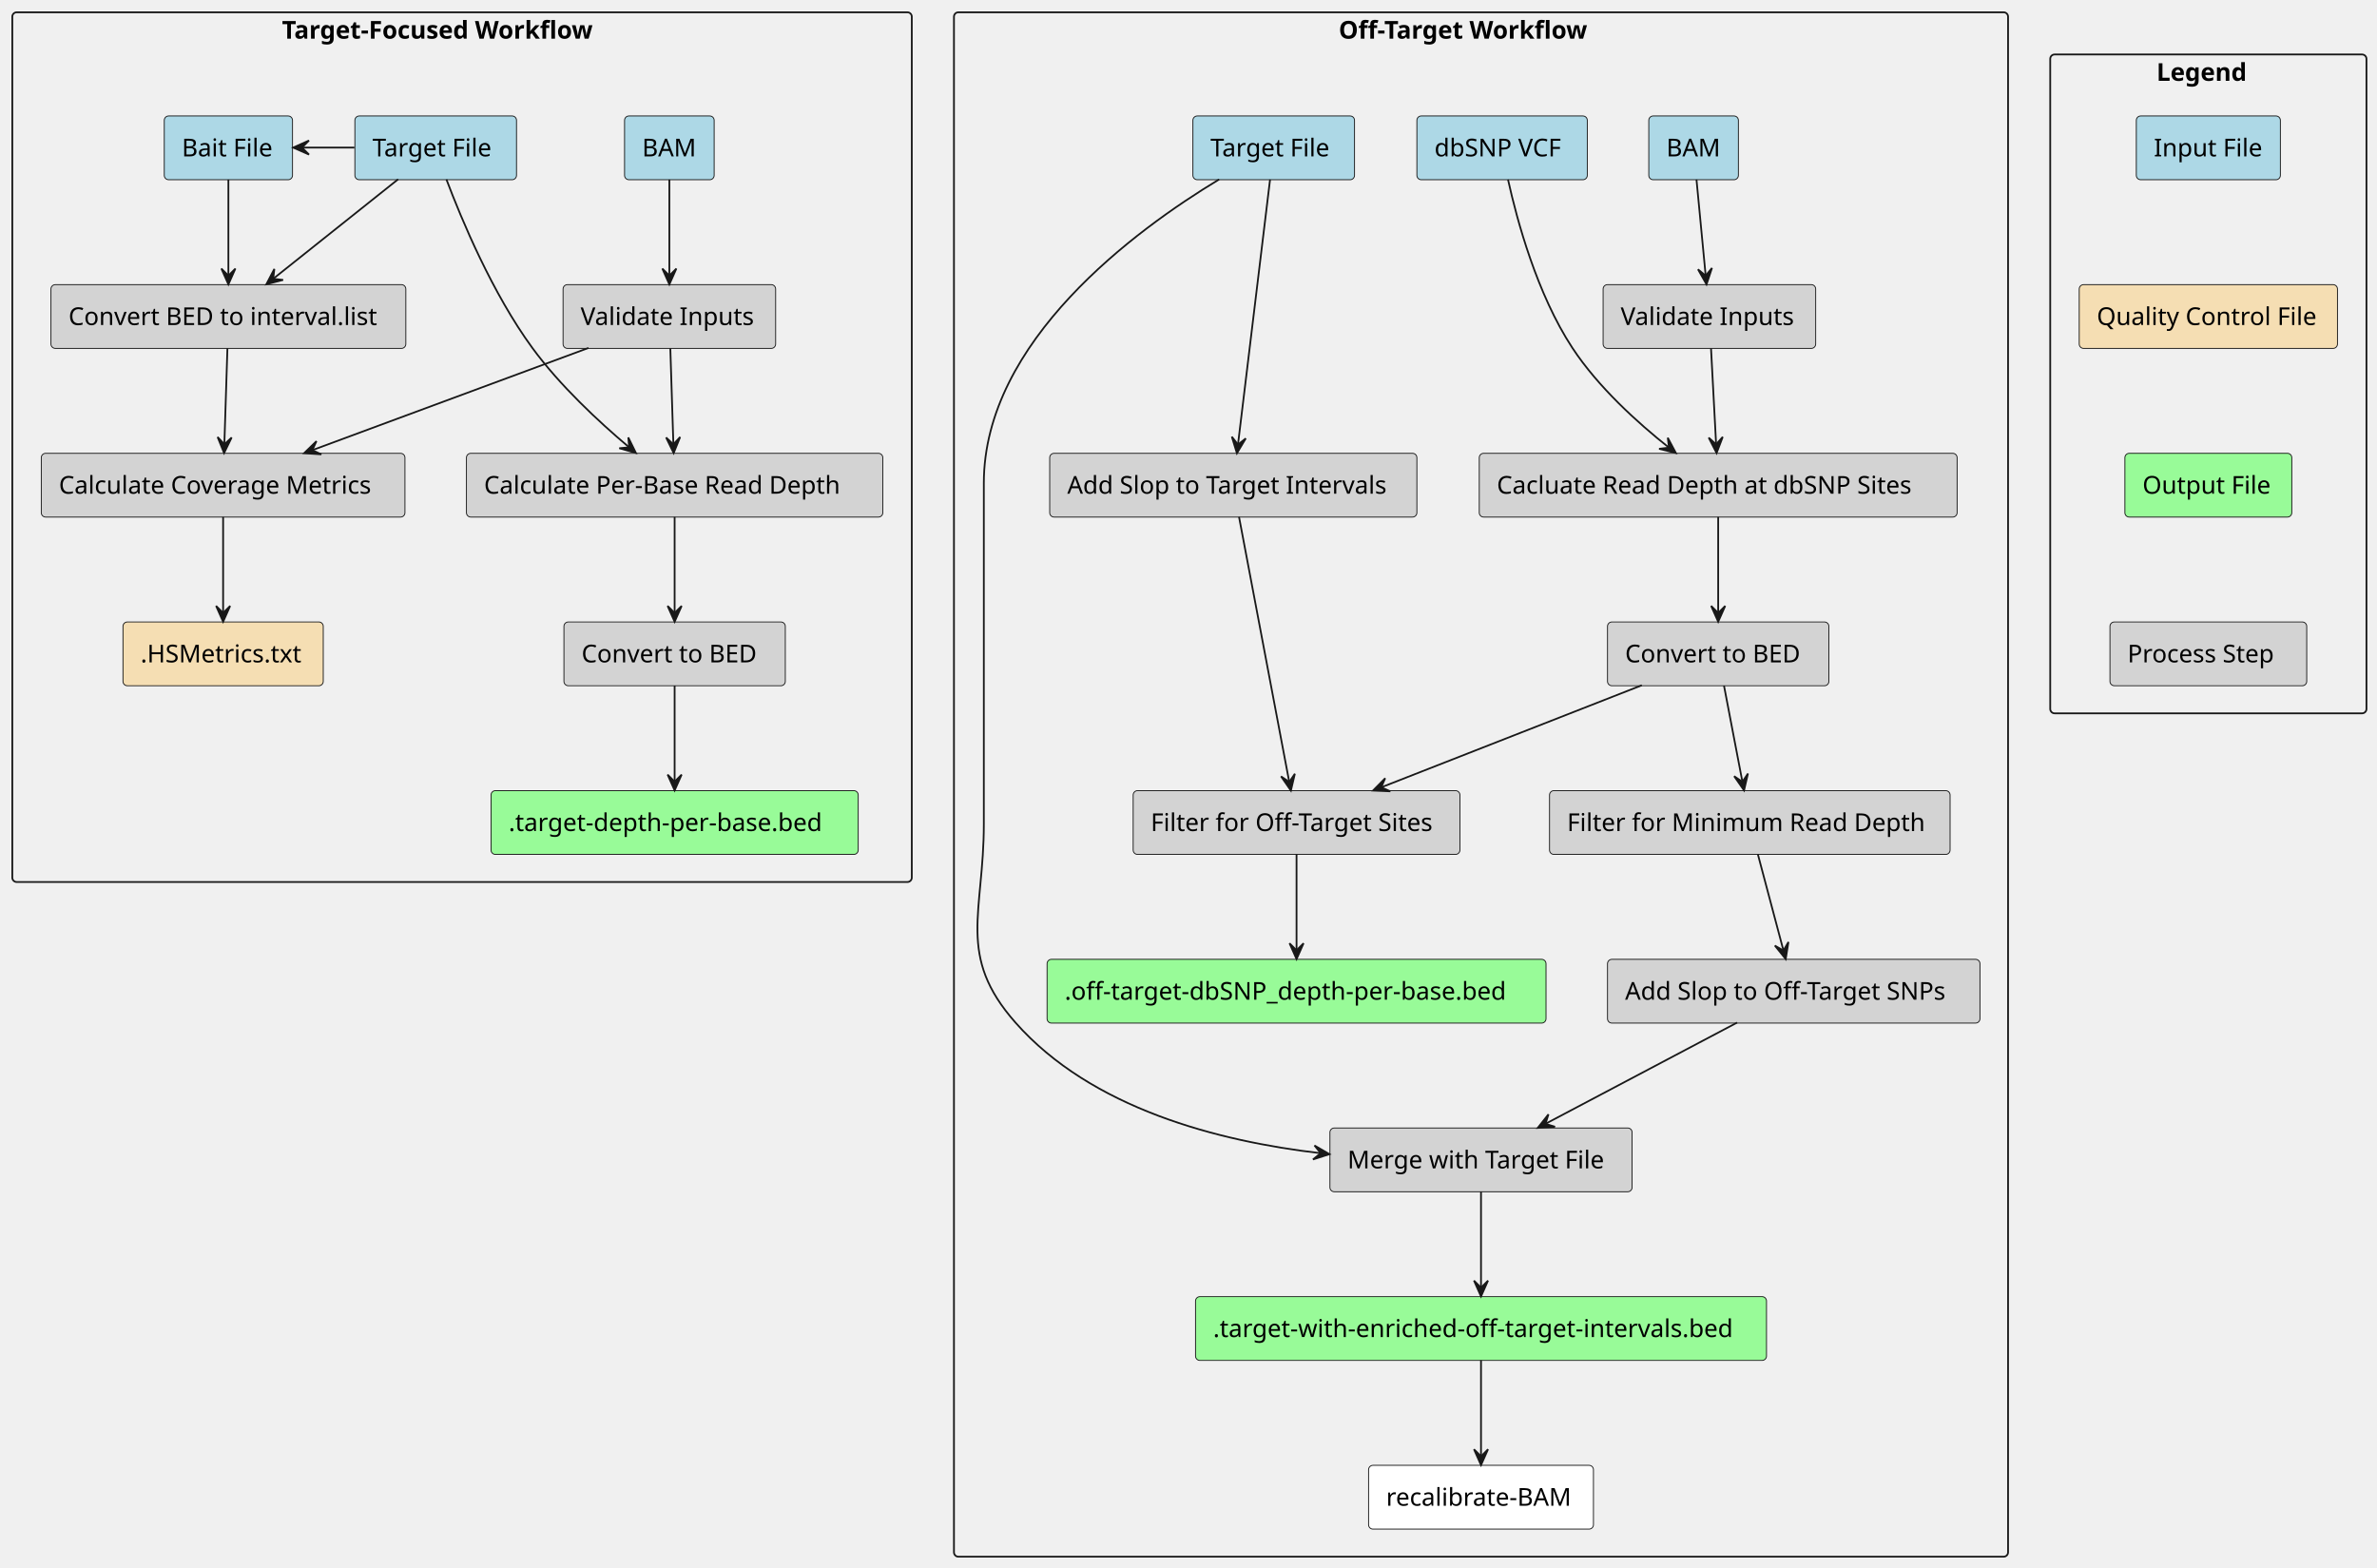
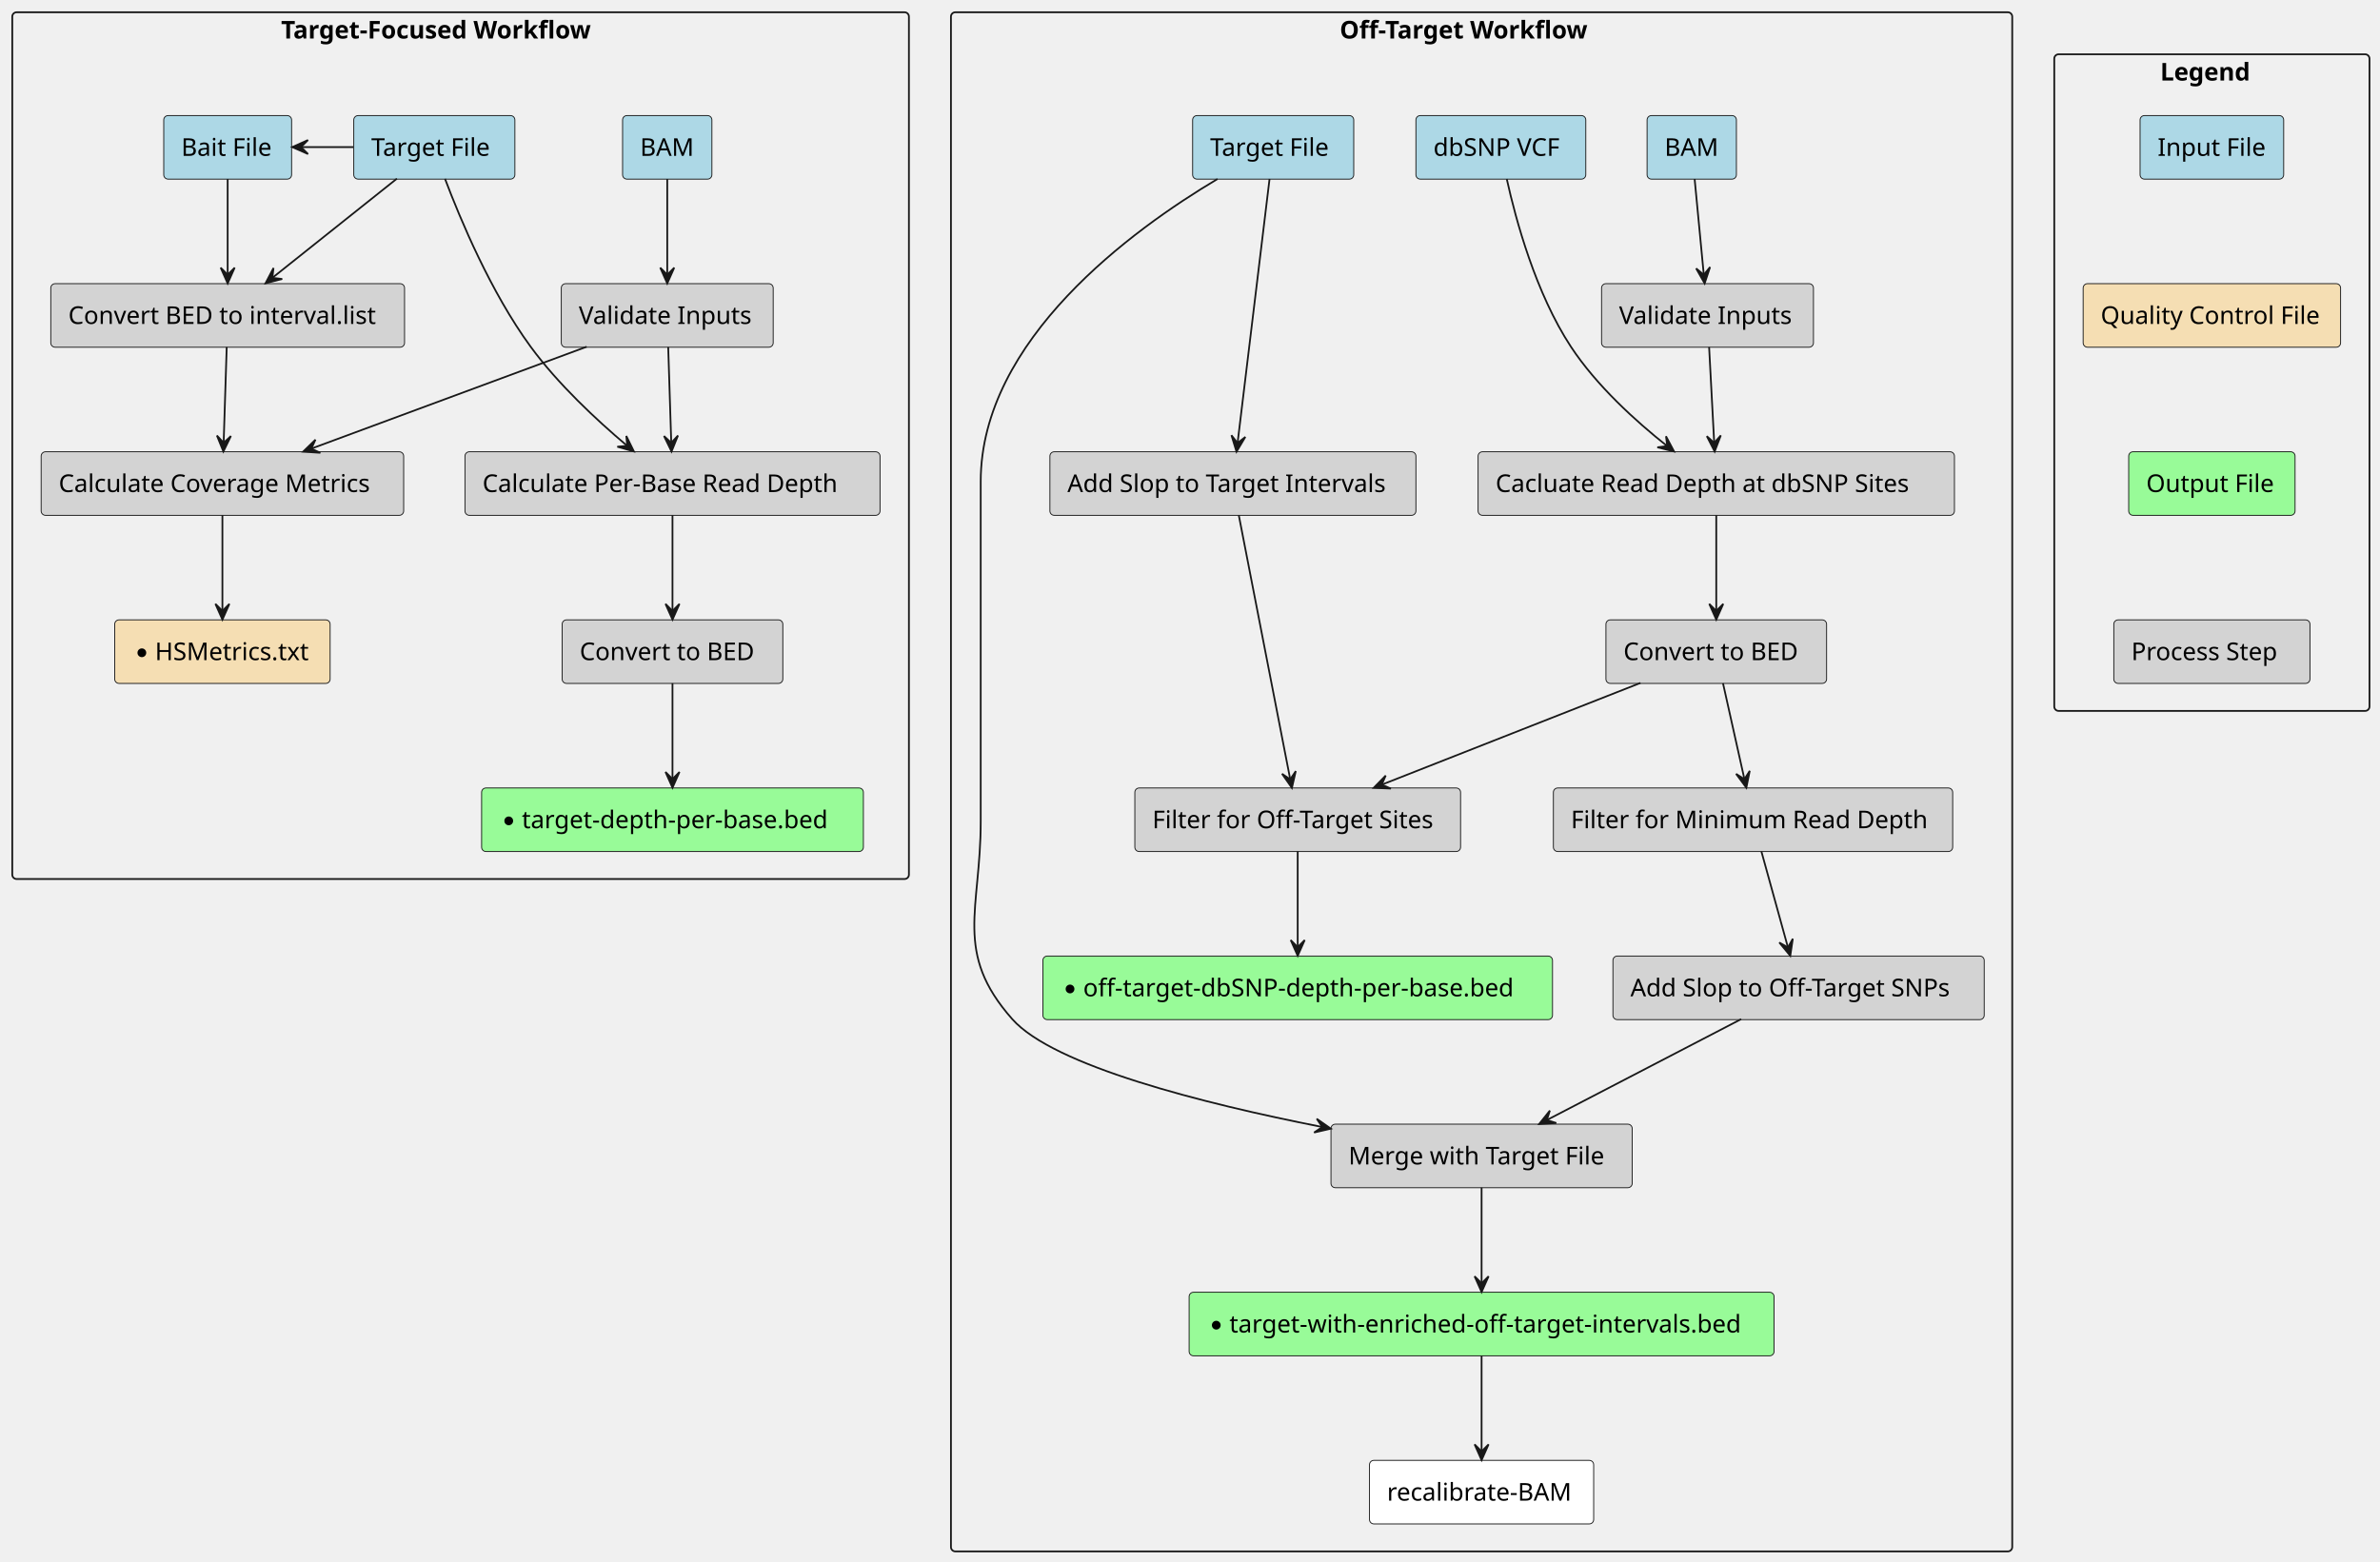
- <svg xmlns="http://www.w3.org/2000/svg" contentStyleType="text/css" height="892px" preserveAspectRatio="none" style="width:1353px;height:892px;background:#FFFFFF;" version="1.1" viewBox="0 0 1353 892" width="1353px" zoomAndPan="magnify">
+ <svg xmlns="http://www.w3.org/2000/svg" contentStyleType="text/css" height="892px" preserveAspectRatio="none" style="width:1359px;height:892px;background:#FFFFFF;" version="1.1" viewBox="0 0 1359 892" width="1359px" zoomAndPan="magnify">
  <defs />
  <g>
    <g id="cluster_Target-Focused Workflow">
      <rect height="495" rx="2.5" ry="2.5" style="stroke:#181818;stroke-width:1.0;fill:none;" width="512" x="7" y="7" />
      <text fill="#000000" font-family="sans-serif" font-size="14" font-weight="bold" lengthAdjust="spacing" textLength="205" x="160.5" y="21.995">Target-Focused Workflow</text>
    </g>
    <g id="cluster_Input1">
      <rect height="68" rx="2.5" ry="2.5" style="stroke:#00000000;stroke-width:1.0;fill:none;" width="233" x="77" y="50" />
      <text fill="#000000" font-family="sans-serif" font-size="0" font-weight="bold" lengthAdjust="spacing" textLength="0" x="193.5" y="52">Input</text>
    </g>
    <g id="cluster_Off-Target Workflow">
-       <rect height="879" rx="2.5" ry="2.5" style="stroke:#181818;stroke-width:1.0;fill:none;" width="600" x="543" y="7" />
-       <text fill="#000000" font-family="sans-serif" font-size="14" font-weight="bold" lengthAdjust="spacing" textLength="162" x="762" y="21.995">Off-Target Workflow</text>
+       <rect height="879" rx="2.5" ry="2.5" style="stroke:#181818;stroke-width:1.0;fill:none;" width="606" x="543" y="7" />
+       <text fill="#000000" font-family="sans-serif" font-size="14" font-weight="bold" lengthAdjust="spacing" textLength="162" x="765" y="21.995">Off-Target Workflow</text>
    </g>
    <g id="cluster_Input2">
-       <rect height="68" rx="2.5" ry="2.5" style="stroke:#00000000;stroke-width:1.0;fill:none;" width="343" x="663" y="50" />
-       <text fill="#000000" font-family="sans-serif" font-size="0" font-weight="bold" lengthAdjust="spacing" textLength="0" x="834.5" y="52">Input</text>
+       <rect height="68" rx="2.5" ry="2.5" style="stroke:#00000000;stroke-width:1.0;fill:none;" width="343" x="665" y="50" />
+       <text fill="#000000" font-family="sans-serif" font-size="0" font-weight="bold" lengthAdjust="spacing" textLength="0" x="836.5" y="52">Input</text>
    </g>
    <g id="cluster_Legend">
-       <rect height="375" rx="2.5" ry="2.5" style="stroke:#181818;stroke-width:1.0;fill:none;" width="180" x="1167" y="31" />
-       <text fill="#000000" font-family="sans-serif" font-size="14" font-weight="bold" lengthAdjust="spacing" textLength="59" x="1227.5" y="45.995">Legend</text>
+       <rect height="375" rx="2.5" ry="2.5" style="stroke:#181818;stroke-width:1.0;fill:none;" width="180" x="1173" y="31" />
+       <text fill="#000000" font-family="sans-serif" font-size="14" font-weight="bold" lengthAdjust="spacing" textLength="59" x="1233.5" y="45.995">Legend</text>
    </g>
    <g id="elem_BAM1">
      <rect fill="#ADD8E6" height="36.297" rx="2.5" ry="2.5" style="stroke:#181818;stroke-width:0.5;" width="51" x="355.5" y="66" />
      <text fill="#000000" font-family="sans-serif" font-size="14" lengthAdjust="spacing" textLength="31" x="365.5" y="88.995">BAM</text>
    </g>
    <g id="elem_ValInputs1">
      <rect fill="#D3D3D3" height="36.297" rx="2.5" ry="2.5" style="stroke:#181818;stroke-width:0.5;" width="121" x="320.5" y="162" />
      <text fill="#000000" font-family="sans-serif" font-size="14" lengthAdjust="spacing" textLength="101" x="330.5" y="184.995">Validate Inputs</text>
    </g>
    <g id="elem_CalcReadDepth">
      <rect fill="#D3D3D3" height="36.297" rx="2.5" ry="2.5" style="stroke:#181818;stroke-width:0.5;" width="237" x="265.5" y="258" />
      <text fill="#000000" font-family="sans-serif" font-size="14" lengthAdjust="spacing" textLength="217" x="275.5" y="280.995">Calculate Per-Base Read Depth</text>
    </g>
    <g id="elem_ConvBEDtoIntervalList">
      <rect fill="#D3D3D3" height="36.297" rx="2.5" ry="2.5" style="stroke:#181818;stroke-width:0.5;" width="202" x="29" y="162" />
      <text fill="#000000" font-family="sans-serif" font-size="14" lengthAdjust="spacing" textLength="182" x="39" y="184.995">Convert BED to interval.list</text>
    </g>
    <g id="elem_ConvtoBED1">
      <rect fill="#D3D3D3" height="36.297" rx="2.5" ry="2.5" style="stroke:#181818;stroke-width:0.5;" width="126" x="321" y="354" />
      <text fill="#000000" font-family="sans-serif" font-size="14" lengthAdjust="spacing" textLength="106" x="331" y="376.995">Convert to BED</text>
    </g>
    <g id="elem_CalcCovMetrics">
      <rect fill="#D3D3D3" height="36.297" rx="2.5" ry="2.5" style="stroke:#181818;stroke-width:0.5;" width="207" x="23.5" y="258" />
      <text fill="#000000" font-family="sans-serif" font-size="14" lengthAdjust="spacing" textLength="187" x="33.5" y="280.995">Calculate Coverage Metrics</text>
    </g>
    <g id="elem_TargetReadDepthBED">
-       <rect fill="#98FB98" height="36.297" rx="2.5" ry="2.5" style="stroke:#181818;stroke-width:0.5;" width="209" x="279.5" y="450" />
-       <text fill="#000000" font-family="sans-serif" font-size="14" lengthAdjust="spacing" textLength="189" x="289.5" y="472.995">.target-depth-per-base.bed</text>
+       <rect fill="#98FB98" height="36.297" rx="2.5" ry="2.5" style="stroke:#181818;stroke-width:0.5;" width="218" x="275" y="450" />
+       <ellipse cx="290.5" cy="468.797" fill="#000000" rx="2.5" ry="2.5" style="stroke:#000000;stroke-width:0.0;" />
+       <text fill="#000000" font-family="sans-serif" font-size="14" lengthAdjust="spacing" textLength="185" x="298" y="472.995">target-depth-per-base.bed</text>
    </g>
    <g id="elem_HSMetrics">
-       <rect fill="#F5DEB3" height="36.297" rx="2.5" ry="2.5" style="stroke:#181818;stroke-width:0.5;" width="114" x="70" y="354" />
-       <text fill="#000000" font-family="sans-serif" font-size="14" lengthAdjust="spacing" textLength="94" x="80" y="376.995">.HSMetrics.txt</text>
+       <rect fill="#F5DEB3" height="36.297" rx="2.5" ry="2.5" style="stroke:#181818;stroke-width:0.5;" width="123" x="65.5" y="354" />
+       <ellipse cx="81" cy="372.797" fill="#000000" rx="2.5" ry="2.5" style="stroke:#000000;stroke-width:0.0;" />
+       <text fill="#000000" font-family="sans-serif" font-size="14" lengthAdjust="spacing" textLength="90" x="88.5" y="376.995">HSMetrics.txt</text>
    </g>
    <g id="elem_TargetFile1">
      <rect fill="#ADD8E6" height="36.297" rx="2.5" ry="2.5" style="stroke:#181818;stroke-width:0.5;" width="92" x="202" y="66" />
      <text fill="#000000" font-family="sans-serif" font-size="14" lengthAdjust="spacing" textLength="72" x="212" y="88.995">Target File</text>
    </g>
    <g id="elem_BaitFile">
      <rect fill="#ADD8E6" height="36.297" rx="2.5" ry="2.5" style="stroke:#181818;stroke-width:0.5;" width="73" x="93.5" y="66" />
      <text fill="#000000" font-family="sans-serif" font-size="14" lengthAdjust="spacing" textLength="53" x="103.5" y="88.995">Bait File</text>
    </g>
    <g id="elem_ValInputs2">
-       <rect fill="#D3D3D3" height="36.297" rx="2.5" ry="2.5" style="stroke:#181818;stroke-width:0.5;" width="121" x="912.5" y="162" />
-       <text fill="#000000" font-family="sans-serif" font-size="14" lengthAdjust="spacing" textLength="101" x="922.5" y="184.995">Validate Inputs</text>
+       <rect fill="#D3D3D3" height="36.297" rx="2.5" ry="2.5" style="stroke:#181818;stroke-width:0.5;" width="121" x="914.5" y="162" />
+       <text fill="#000000" font-family="sans-serif" font-size="14" lengthAdjust="spacing" textLength="101" x="924.5" y="184.995">Validate Inputs</text>
    </g>
    <g id="elem_CalcReadDepthAtdbSNP">
-       <rect fill="#D3D3D3" height="36.297" rx="2.5" ry="2.5" style="stroke:#181818;stroke-width:0.5;" width="272" x="842" y="258" />
-       <text fill="#000000" font-family="sans-serif" font-size="14" lengthAdjust="spacing" textLength="252" x="852" y="280.995">Cacluate Read Depth at dbSNP Sites</text>
+       <rect fill="#D3D3D3" height="36.297" rx="2.5" ry="2.5" style="stroke:#181818;stroke-width:0.5;" width="272" x="844" y="258" />
+       <text fill="#000000" font-family="sans-serif" font-size="14" lengthAdjust="spacing" textLength="252" x="854" y="280.995">Cacluate Read Depth at dbSNP Sites</text>
    </g>
    <g id="elem_FilterReadDepth">
-       <rect fill="#D3D3D3" height="36.297" rx="2.5" ry="2.5" style="stroke:#181818;stroke-width:0.5;" width="228" x="882" y="450" />
-       <text fill="#000000" font-family="sans-serif" font-size="14" lengthAdjust="spacing" textLength="208" x="892" y="472.995">Filter for Minimum Read Depth</text>
+       <rect fill="#D3D3D3" height="36.297" rx="2.5" ry="2.5" style="stroke:#181818;stroke-width:0.5;" width="228" x="887" y="450" />
+       <text fill="#000000" font-family="sans-serif" font-size="14" lengthAdjust="spacing" textLength="208" x="897" y="472.995">Filter for Minimum Read Depth</text>
    </g>
    <g id="elem_FilterOffTarget">
-       <rect fill="#D3D3D3" height="36.297" rx="2.5" ry="2.5" style="stroke:#181818;stroke-width:0.5;" width="186" x="645" y="450" />
-       <text fill="#000000" font-family="sans-serif" font-size="14" lengthAdjust="spacing" textLength="166" x="655" y="472.995">Filter for Off-Target Sites</text>
+       <rect fill="#D3D3D3" height="36.297" rx="2.5" ry="2.5" style="stroke:#181818;stroke-width:0.5;" width="186" x="648" y="450" />
+       <text fill="#000000" font-family="sans-serif" font-size="14" lengthAdjust="spacing" textLength="166" x="658" y="472.995">Filter for Off-Target Sites</text>
    </g>
    <g id="elem_ConvtoBED2">
-       <rect fill="#D3D3D3" height="36.297" rx="2.5" ry="2.5" style="stroke:#181818;stroke-width:0.5;" width="126" x="915" y="354" />
-       <text fill="#000000" font-family="sans-serif" font-size="14" lengthAdjust="spacing" textLength="106" x="925" y="376.995">Convert to BED</text>
+       <rect fill="#D3D3D3" height="36.297" rx="2.5" ry="2.5" style="stroke:#181818;stroke-width:0.5;" width="126" x="917" y="354" />
+       <text fill="#000000" font-family="sans-serif" font-size="14" lengthAdjust="spacing" textLength="106" x="927" y="376.995">Convert to BED</text>
    </g>
    <g id="elem_AddSlopOffTarget">
-       <rect fill="#D3D3D3" height="36.297" rx="2.5" ry="2.5" style="stroke:#181818;stroke-width:0.5;" width="212" x="915" y="546" />
-       <text fill="#000000" font-family="sans-serif" font-size="14" lengthAdjust="spacing" textLength="192" x="925" y="568.995">Add Slop to Off-Target SNPs</text>
+       <rect fill="#D3D3D3" height="36.297" rx="2.5" ry="2.5" style="stroke:#181818;stroke-width:0.5;" width="212" x="921" y="546" />
+       <text fill="#000000" font-family="sans-serif" font-size="14" lengthAdjust="spacing" textLength="192" x="931" y="568.995">Add Slop to Off-Target SNPs</text>
    </g>
    <g id="elem_MergeWithTarget">
-       <rect fill="#D3D3D3" height="36.297" rx="2.5" ry="2.5" style="stroke:#181818;stroke-width:0.5;" width="172" x="757" y="642" />
-       <text fill="#000000" font-family="sans-serif" font-size="14" lengthAdjust="spacing" textLength="152" x="767" y="664.995">Merge with Target File</text>
+       <rect fill="#D3D3D3" height="36.297" rx="2.5" ry="2.5" style="stroke:#181818;stroke-width:0.5;" width="172" x="760" y="642" />
+       <text fill="#000000" font-family="sans-serif" font-size="14" lengthAdjust="spacing" textLength="152" x="770" y="664.995">Merge with Target File</text>
    </g>
    <g id="elem_AddSlopTarget">
-       <rect fill="#D3D3D3" height="36.297" rx="2.5" ry="2.5" style="stroke:#181818;stroke-width:0.5;" width="209" x="597.5" y="258" />
-       <text fill="#000000" font-family="sans-serif" font-size="14" lengthAdjust="spacing" textLength="189" x="607.5" y="280.995">Add Slop to Target Intervals</text>
+       <rect fill="#D3D3D3" height="36.297" rx="2.5" ry="2.5" style="stroke:#181818;stroke-width:0.5;" width="209" x="599.5" y="258" />
+       <text fill="#000000" font-family="sans-serif" font-size="14" lengthAdjust="spacing" textLength="189" x="609.5" y="280.995">Add Slop to Target Intervals</text>
    </g>
    <g id="elem_TargetPlusOffTargetReadDepthBED">
-       <rect fill="#98FB98" height="36.297" rx="2.5" ry="2.5" style="stroke:#181818;stroke-width:0.5;" width="325" x="680.5" y="738" />
-       <text fill="#000000" font-family="sans-serif" font-size="14" lengthAdjust="spacing" textLength="305" x="690.5" y="760.995">.target-with-enriched-off-target-intervals.bed</text>
+       <rect fill="#98FB98" height="36.297" rx="2.5" ry="2.5" style="stroke:#181818;stroke-width:0.5;" width="334" x="679" y="738" />
+       <ellipse cx="694.5" cy="756.797" fill="#000000" rx="2.5" ry="2.5" style="stroke:#000000;stroke-width:0.0;" />
+       <text fill="#000000" font-family="sans-serif" font-size="14" lengthAdjust="spacing" textLength="301" x="702" y="760.995">target-with-enriched-off-target-intervals.bed</text>
    </g>
    <g id="elem_OffTargetReadDepth">
-       <rect fill="#98FB98" height="36.297" rx="2.5" ry="2.5" style="stroke:#181818;stroke-width:0.5;" width="284" x="596" y="546" />
-       <text fill="#000000" font-family="sans-serif" font-size="14" lengthAdjust="spacing" textLength="264" x="606" y="568.995">.off-target-dbSNP_depth-per-base.bed</text>
+       <rect fill="#98FB98" height="36.297" rx="2.5" ry="2.5" style="stroke:#181818;stroke-width:0.5;" width="291" x="595.5" y="546" />
+       <ellipse cx="611" cy="564.797" fill="#000000" rx="2.5" ry="2.5" style="stroke:#000000;stroke-width:0.0;" />
+       <text fill="#000000" font-family="sans-serif" font-size="14" lengthAdjust="spacing" textLength="258" x="618.5" y="568.995">off-target-dbSNP-depth-per-base.bed</text>
    </g>
    <g id="elem_RecalBAM">
-       <rect fill="#FFFFFF" height="36.297" rx="2.5" ry="2.5" style="stroke:#181818;stroke-width:0.5;" width="128" x="779" y="834" />
-       <text fill="#000000" font-family="sans-serif" font-size="14" lengthAdjust="spacing" textLength="108" x="789" y="856.995">recalibrate-BAM</text>
+       <rect fill="#FFFFFF" height="36.297" rx="2.5" ry="2.5" style="stroke:#181818;stroke-width:0.5;" width="128" x="782" y="834" />
+       <text fill="#000000" font-family="sans-serif" font-size="14" lengthAdjust="spacing" textLength="108" x="792" y="856.995">recalibrate-BAM</text>
    </g>
    <g id="elem_TargetFile2">
-       <rect fill="#ADD8E6" height="36.297" rx="2.5" ry="2.5" style="stroke:#181818;stroke-width:0.5;" width="92" x="679" y="66" />
-       <text fill="#000000" font-family="sans-serif" font-size="14" lengthAdjust="spacing" textLength="72" x="689" y="88.995">Target File</text>
+       <rect fill="#ADD8E6" height="36.297" rx="2.5" ry="2.5" style="stroke:#181818;stroke-width:0.5;" width="92" x="681" y="66" />
+       <text fill="#000000" font-family="sans-serif" font-size="14" lengthAdjust="spacing" textLength="72" x="691" y="88.995">Target File</text>
    </g>
    <g id="elem_dbSNP_VCF">
-       <rect fill="#ADD8E6" height="36.297" rx="2.5" ry="2.5" style="stroke:#181818;stroke-width:0.5;" width="97" x="806.5" y="66" />
-       <text fill="#000000" font-family="sans-serif" font-size="14" lengthAdjust="spacing" textLength="77" x="816.5" y="88.995">dbSNP VCF</text>
+       <rect fill="#ADD8E6" height="36.297" rx="2.5" ry="2.5" style="stroke:#181818;stroke-width:0.5;" width="97" x="808.5" y="66" />
+       <text fill="#000000" font-family="sans-serif" font-size="14" lengthAdjust="spacing" textLength="77" x="818.5" y="88.995">dbSNP VCF</text>
    </g>
    <g id="elem_BAM2">
-       <rect fill="#ADD8E6" height="36.297" rx="2.5" ry="2.5" style="stroke:#181818;stroke-width:0.5;" width="51" x="938.5" y="66" />
-       <text fill="#000000" font-family="sans-serif" font-size="14" lengthAdjust="spacing" textLength="31" x="948.5" y="88.995">BAM</text>
+       <rect fill="#ADD8E6" height="36.297" rx="2.5" ry="2.5" style="stroke:#181818;stroke-width:0.5;" width="51" x="940.5" y="66" />
+       <text fill="#000000" font-family="sans-serif" font-size="14" lengthAdjust="spacing" textLength="31" x="950.5" y="88.995">BAM</text>
    </g>
    <g id="elem_IF">
-       <rect fill="#ADD8E6" height="36.297" rx="2.5" ry="2.5" style="stroke:#181818;stroke-width:0.5;" width="82" x="1216" y="66" />
-       <text fill="#000000" font-family="sans-serif" font-size="14" lengthAdjust="spacing" textLength="62" x="1226" y="88.995">Input File</text>
+       <rect fill="#ADD8E6" height="36.297" rx="2.5" ry="2.5" style="stroke:#181818;stroke-width:0.5;" width="82" x="1222" y="66" />
+       <text fill="#000000" font-family="sans-serif" font-size="14" lengthAdjust="spacing" textLength="62" x="1232" y="88.995">Input File</text>
    </g>
    <g id="elem_QC">
-       <rect fill="#F5DEB3" height="36.297" rx="2.5" ry="2.5" style="stroke:#181818;stroke-width:0.5;" width="147" x="1183.5" y="162" />
-       <text fill="#000000" font-family="sans-serif" font-size="14" lengthAdjust="spacing" textLength="127" x="1193.5" y="184.995">Quality Control File</text>
+       <rect fill="#F5DEB3" height="36.297" rx="2.5" ry="2.5" style="stroke:#181818;stroke-width:0.5;" width="147" x="1189.5" y="162" />
+       <text fill="#000000" font-family="sans-serif" font-size="14" lengthAdjust="spacing" textLength="127" x="1199.5" y="184.995">Quality Control File</text>
    </g>
    <g id="elem_OF">
-       <rect fill="#98FB98" height="36.297" rx="2.5" ry="2.5" style="stroke:#181818;stroke-width:0.5;" width="95" x="1209.5" y="258" />
-       <text fill="#000000" font-family="sans-serif" font-size="14" lengthAdjust="spacing" textLength="75" x="1219.5" y="280.995">Output File</text>
+       <rect fill="#98FB98" height="36.297" rx="2.5" ry="2.5" style="stroke:#181818;stroke-width:0.5;" width="95" x="1215.5" y="258" />
+       <text fill="#000000" font-family="sans-serif" font-size="14" lengthAdjust="spacing" textLength="75" x="1225.5" y="280.995">Output File</text>
    </g>
    <g id="elem_PS">
-       <rect fill="#D3D3D3" height="36.297" rx="2.5" ry="2.5" style="stroke:#181818;stroke-width:0.5;" width="112" x="1201" y="354" />
-       <text fill="#000000" font-family="sans-serif" font-size="14" lengthAdjust="spacing" textLength="92" x="1211" y="376.995">Process Step</text>
+       <rect fill="#D3D3D3" height="36.297" rx="2.5" ry="2.5" style="stroke:#181818;stroke-width:0.5;" width="112" x="1207" y="354" />
+       <text fill="#000000" font-family="sans-serif" font-size="14" lengthAdjust="spacing" textLength="92" x="1217" y="376.995">Process Step</text>
    </g>
    <g id="link_BAM1_ValInputs1">
      <path d="M381,102.24 C381,117.48 381,139.81 381,156.46 " fill="none" id="BAM1-to-ValInputs1" style="stroke:#181818;stroke-width:1.0;" />
      <polygon fill="#181818" points="381,161.87,385,152.87,381,156.87,377,152.87,381,161.87" style="stroke:#181818;stroke-width:1.0;" />
    </g>
    <g id="link_BaitFile_ConvBEDtoIntervalList">
      <path d="M130,102.24 C130,117.48 130,139.81 130,156.46 " fill="none" id="BaitFile-to-ConvBEDtoIntervalList" style="stroke:#181818;stroke-width:1.0;" />
      <polygon fill="#181818" points="130,161.87,134,152.87,130,156.87,126,152.87,130,161.87" style="stroke:#181818;stroke-width:1.0;" />
    </g>
    <g id="link_BaitFile_TargetFile1">
      <path d="M172.05,84 C181.94,84 191.84,84 201.73,84 " fill="none" id="BaitFile-backto-TargetFile1" style="stroke:#181818;stroke-width:1.0;" />
      <polygon fill="#181818" points="166.88,84,175.891,87.974,171.88,83.986,175.869,79.974,166.88,84" style="stroke:#181818;stroke-width:1.0;" />
    </g>
    <g id="link_TargetFile1_ConvBEDtoIntervalList">
      <path d="M226.63,102.02 C206.71,117.89 176.96,141.59 155.73,158.5 " fill="none" id="TargetFile1-to-ConvBEDtoIntervalList" style="stroke:#181818;stroke-width:1.0;" />
      <polygon fill="#181818" points="151.61,161.79,161.143,159.317,155.523,158.677,156.162,153.056,151.61,161.79" style="stroke:#181818;stroke-width:1.0;" />
    </g>
    <g id="link_TargetFile1_CalcReadDepth">
      <path d="M254.11,102.13 C262.83,125.22 280.32,167.01 303,198 C318.64,219.36 340.61,239.83 357.73,254.28 " fill="none" id="TargetFile1-to-CalcReadDepth" style="stroke:#181818;stroke-width:1.0;" />
      <polygon fill="#181818" points="361.97,257.82,357.633,248.977,358.135,254.612,352.5,255.114,361.97,257.82" style="stroke:#181818;stroke-width:1.0;" />
    </g>
    <g id="link_ConvBEDtoIntervalList_CalcCovMetrics">
      <path d="M129.45,198.24 C128.96,213.48 128.25,235.81 127.72,252.46 " fill="none" id="ConvBEDtoIntervalList-to-CalcCovMetrics" style="stroke:#181818;stroke-width:1.0;" />
      <polygon fill="#181818" points="127.55,257.87,131.856,249.012,127.721,252.873,123.861,248.738,127.55,257.87" style="stroke:#181818;stroke-width:1.0;" />
    </g>
    <g id="link_ValInputs1_CalcReadDepth">
      <path d="M381.55,198.24 C382.04,213.48 382.75,235.81 383.28,252.46 " fill="none" id="ValInputs1-to-CalcReadDepth" style="stroke:#181818;stroke-width:1.0;" />
      <polygon fill="#181818" points="383.45,257.87,387.139,248.738,383.279,252.873,379.144,249.012,383.45,257.87" style="stroke:#181818;stroke-width:1.0;" />
    </g>
    <g id="link_ValInputs1_CalcCovMetrics">
      <path d="M335,198.02 C290.73,214.41 223.9,239.14 178.01,256.12 " fill="none" id="ValInputs1-to-CalcCovMetrics" style="stroke:#181818;stroke-width:1.0;" />
      <polygon fill="#181818" points="173.08,257.95,182.908,258.588,177.771,256.219,180.139,251.082,173.08,257.95" style="stroke:#181818;stroke-width:1.0;" />
    </g>
    <g id="link_CalcCovMetrics_HSMetrics">
      <path d="M127,294.24 C127,309.48 127,331.81 127,348.46 " fill="none" id="CalcCovMetrics-to-HSMetrics" style="stroke:#181818;stroke-width:1.0;" />
      <polygon fill="#181818" points="127,353.87,131,344.87,127,348.87,123,344.87,127,353.87" style="stroke:#181818;stroke-width:1.0;" />
    </g>
    <g id="link_CalcReadDepth_ConvtoBED1">
      <path d="M384,294.24 C384,309.48 384,331.81 384,348.46 " fill="none" id="CalcReadDepth-to-ConvtoBED1" style="stroke:#181818;stroke-width:1.0;" />
      <polygon fill="#181818" points="384,353.87,388,344.87,384,348.87,380,344.87,384,353.87" style="stroke:#181818;stroke-width:1.0;" />
    </g>
    <g id="link_ConvtoBED1_TargetReadDepthBED">
      <path d="M384,390.24 C384,405.48 384,427.81 384,444.46 " fill="none" id="ConvtoBED1-to-TargetReadDepthBED" style="stroke:#181818;stroke-width:1.0;" />
      <polygon fill="#181818" points="384,449.87,388,440.87,384,444.87,380,440.87,384,449.87" style="stroke:#181818;stroke-width:1.0;" />
    </g>
    <g id="link_TargetFile2_AddSlopTarget">
-       <path d="M722.92,102.2 C718.74,136.67 709.36,214.23 704.71,252.61 " fill="none" id="TargetFile2-to-AddSlopTarget" style="stroke:#181818;stroke-width:1.0;" />
-       <polygon fill="#181818" points="704.06,257.98,709.11,249.524,704.659,253.016,701.167,248.566,704.06,257.98" style="stroke:#181818;stroke-width:1.0;" />
+       <path d="M724.92,102.2 C720.74,136.67 711.36,214.23 706.71,252.61 " fill="none" id="TargetFile2-to-AddSlopTarget" style="stroke:#181818;stroke-width:1.0;" />
+       <polygon fill="#181818" points="706.06,257.98,711.11,249.524,706.659,253.016,703.167,248.566,706.06,257.98" style="stroke:#181818;stroke-width:1.0;" />
    </g>
    <g id="link_TargetFile2_MergeWithTarget">
-       <path d="M693.96,102.09 C646.17,130.94 560,194.18 560,275 C560,275 560,275 560,469 C560,519.86 544.35,543.87 578,582 C621.15,630.91 693.36,649.57 751.5,656.33 " fill="none" id="TargetFile2-to-MergeWithTarget" style="stroke:#181818;stroke-width:1.0;" />
-       <polygon fill="#181818" points="756.73,656.91,748.217,651.957,751.76,656.367,747.349,659.909,756.73,656.91" style="stroke:#181818;stroke-width:1.0;" />
+       <path d="M695.2,102.22 C646.74,131.05 560,193.97 560,275 C560,275 560,275 560,469 C560,519.86 544.3,543.92 578,582 C601.61,608.67 686.64,630.13 754.67,643.55 " fill="none" id="TargetFile2-to-MergeWithTarget" style="stroke:#181818;stroke-width:1.0;" />
+       <polygon fill="#181818" points="759.95,644.58,751.881,638.933,755.042,643.624,750.351,646.786,759.95,644.58" style="stroke:#181818;stroke-width:1.0;" />
    </g>
    <g id="link_dbSNP_VCF_CalcReadDepthAtdbSNP">
-       <path d="M858.38,102.24 C863.52,125.46 874.88,167.39 895,198 C909.66,220.29 932.1,240.59 949.96,254.75 " fill="none" id="dbSNP_VCF-to-CalcReadDepthAtdbSNP" style="stroke:#181818;stroke-width:1.0;" />
-       <polygon fill="#181818" points="953.93,257.85,949.308,249.153,949.992,254.768,944.377,255.453,953.93,257.85" style="stroke:#181818;stroke-width:1.0;" />
+       <path d="M860.38,102.24 C865.52,125.46 876.88,167.39 897,198 C911.66,220.29 934.1,240.59 951.96,254.75 " fill="none" id="dbSNP_VCF-to-CalcReadDepthAtdbSNP" style="stroke:#181818;stroke-width:1.0;" />
+       <polygon fill="#181818" points="955.93,257.85,951.308,249.153,951.992,254.768,946.377,255.453,955.93,257.85" style="stroke:#181818;stroke-width:1.0;" />
    </g>
    <g id="link_BAM2_ValInputs2">
-       <path d="M965.65,102.24 C967.12,117.61 969.28,140.2 970.88,156.89 " fill="none" id="BAM2-to-ValInputs2" style="stroke:#181818;stroke-width:1.0;" />
-       <polygon fill="#181818" points="971.36,161.87,974.468,152.525,970.875,156.894,966.506,153.3,971.36,161.87" style="stroke:#181818;stroke-width:1.0;" />
+       <path d="M967.65,102.24 C969.12,117.61 971.28,140.2 972.88,156.89 " fill="none" id="BAM2-to-ValInputs2" style="stroke:#181818;stroke-width:1.0;" />
+       <polygon fill="#181818" points="973.36,161.87,976.468,152.525,972.875,156.894,968.506,153.3,973.36,161.87" style="stroke:#181818;stroke-width:1.0;" />
    </g>
    <g id="link_ValInputs2_CalcReadDepthAtdbSNP">
-       <path d="M973.92,198.24 C974.73,213.48 975.92,235.81 976.8,252.46 " fill="none" id="ValInputs2-to-CalcReadDepthAtdbSNP" style="stroke:#181818;stroke-width:1.0;" />
-       <polygon fill="#181818" points="977.09,257.87,980.595,248.666,976.818,252.877,972.607,249.101,977.09,257.87" style="stroke:#181818;stroke-width:1.0;" />
+       <path d="M975.92,198.24 C976.73,213.48 977.92,235.81 978.8,252.46 " fill="none" id="ValInputs2-to-CalcReadDepthAtdbSNP" style="stroke:#181818;stroke-width:1.0;" />
+       <polygon fill="#181818" points="979.09,257.87,982.595,248.666,978.818,252.877,974.607,249.101,979.09,257.87" style="stroke:#181818;stroke-width:1.0;" />
    </g>
    <g id="link_AddSlopTarget_FilterOffTarget">
-       <path d="M705.26,294.2 C711.79,328.67 726.49,406.23 733.76,444.61 " fill="none" id="AddSlopTarget-to-FilterOffTarget" style="stroke:#181818;stroke-width:1.0;" />
-       <polygon fill="#181818" points="734.78,449.98,737.039,440.394,733.852,445.067,729.178,441.879,734.78,449.98" style="stroke:#181818;stroke-width:1.0;" />
+       <path d="M707.35,294.2 C714.06,328.67 729.17,406.23 736.64,444.61 " fill="none" id="AddSlopTarget-to-FilterOffTarget" style="stroke:#181818;stroke-width:1.0;" />
+       <polygon fill="#181818" points="737.69,449.98,739.896,440.381,736.734,445.072,732.043,441.911,737.69,449.98" style="stroke:#181818;stroke-width:1.0;" />
    </g>
    <g id="link_CalcReadDepthAtdbSNP_ConvtoBED2">
-       <path d="M978,294.24 C978,309.48 978,331.81 978,348.46 " fill="none" id="CalcReadDepthAtdbSNP-to-ConvtoBED2" style="stroke:#181818;stroke-width:1.0;" />
-       <polygon fill="#181818" points="978,353.87,982,344.87,978,348.87,974,344.87,978,353.87" style="stroke:#181818;stroke-width:1.0;" />
+       <path d="M980,294.24 C980,309.48 980,331.81 980,348.46 " fill="none" id="CalcReadDepthAtdbSNP-to-ConvtoBED2" style="stroke:#181818;stroke-width:1.0;" />
+       <polygon fill="#181818" points="980,353.87,984,344.87,980,348.87,976,344.87,980,353.87" style="stroke:#181818;stroke-width:1.0;" />
    </g>
    <g id="link_ConvtoBED2_FilterOffTarget">
-       <path d="M934.54,390.02 C892.7,406.41 829.56,431.14 786.2,448.12 " fill="none" id="ConvtoBED2-to-FilterOffTarget" style="stroke:#181818;stroke-width:1.0;" />
-       <polygon fill="#181818" points="781.54,449.95,791.379,450.384,786.194,448.123,788.456,442.937,781.54,449.95" style="stroke:#181818;stroke-width:1.0;" />
+       <path d="M936.72,390.02 C895.14,406.38 832.44,431.04 789.26,448.02 " fill="none" id="ConvtoBED2-to-FilterOffTarget" style="stroke:#181818;stroke-width:1.0;" />
+       <polygon fill="#181818" points="784.36,449.95,794.201,450.348,789.007,448.105,791.249,442.912,784.36,449.95" style="stroke:#181818;stroke-width:1.0;" />
    </g>
    <g id="link_ConvtoBED2_FilterReadDepth">
-       <path d="M981.3,390.24 C984.24,405.61 988.57,428.2 991.77,444.89 " fill="none" id="ConvtoBED2-to-FilterReadDepth" style="stroke:#181818;stroke-width:1.0;" />
-       <polygon fill="#181818" points="992.72,449.87,994.952,440.277,991.778,444.96,987.096,441.785,992.72,449.87" style="stroke:#181818;stroke-width:1.0;" />
+       <path d="M983.85,390.24 C987.29,405.61 992.33,428.2 996.06,444.89 " fill="none" id="ConvtoBED2-to-FilterReadDepth" style="stroke:#181818;stroke-width:1.0;" />
+       <polygon fill="#181818" points="997.17,449.87,999.122,440.217,996.085,444.989,991.313,441.952,997.17,449.87" style="stroke:#181818;stroke-width:1.0;" />
    </g>
    <g id="link_FilterReadDepth_AddSlopOffTarget">
-       <path d="M1000.59,486.24 C1004.67,501.61 1010.68,524.2 1015.12,540.89 " fill="none" id="FilterReadDepth-to-AddSlopOffTarget" style="stroke:#181818;stroke-width:1.0;" />
-       <polygon fill="#181818" points="1016.44,545.87,1017.99,536.144,1015.154,541.038,1010.259,538.202,1016.44,545.87" style="stroke:#181818;stroke-width:1.0;" />
+       <path d="M1005.77,486.24 C1010.02,501.61 1016.27,524.2 1020.88,540.89 " fill="none" id="FilterReadDepth-to-AddSlopOffTarget" style="stroke:#181818;stroke-width:1.0;" />
+       <polygon fill="#181818" points="1022.26,545.87,1023.702,536.127,1020.92,541.053,1015.995,538.271,1022.26,545.87" style="stroke:#181818;stroke-width:1.0;" />
    </g>
    <g id="link_FilterOffTarget_OffTargetReadDepth">
-       <path d="M738,486.24 C738,501.48 738,523.81 738,540.46 " fill="none" id="FilterOffTarget-to-OffTargetReadDepth" style="stroke:#181818;stroke-width:1.0;" />
-       <polygon fill="#181818" points="738,545.87,742,536.87,738,540.87,734,536.87,738,545.87" style="stroke:#181818;stroke-width:1.0;" />
+       <path d="M741,486.24 C741,501.48 741,523.81 741,540.46 " fill="none" id="FilterOffTarget-to-OffTargetReadDepth" style="stroke:#181818;stroke-width:1.0;" />
+       <polygon fill="#181818" points="741,545.87,745,536.87,741,540.87,737,536.87,741,545.87" style="stroke:#181818;stroke-width:1.0;" />
    </g>
    <g id="link_AddSlopOffTarget_MergeWithTarget">
-       <path d="M988.77,582.02 C958.11,598.21 912.04,622.54 879.93,639.5 " fill="none" id="AddSlopOffTarget-to-MergeWithTarget" style="stroke:#181818;stroke-width:1.0;" />
-       <polygon fill="#181818" points="875.29,641.95,885.117,641.302,879.716,639.623,881.394,634.221,875.29,641.95" style="stroke:#181818;stroke-width:1.0;" />
+       <path d="M994.22,582.02 C963.05,598.21 916.21,622.54 883.55,639.5 " fill="none" id="AddSlopOffTarget-to-MergeWithTarget" style="stroke:#181818;stroke-width:1.0;" />
+       <polygon fill="#181818" points="878.84,641.95,888.671,641.352,883.277,639.645,884.984,634.252,878.84,641.95" style="stroke:#181818;stroke-width:1.0;" />
    </g>
    <g id="link_MergeWithTarget_TargetPlusOffTargetReadDepthBED">
-       <path d="M843,678.24 C843,693.48 843,715.81 843,732.46 " fill="none" id="MergeWithTarget-to-TargetPlusOffTargetReadDepthBED" style="stroke:#181818;stroke-width:1.0;" />
-       <polygon fill="#181818" points="843,737.87,847,728.87,843,732.87,839,728.87,843,737.87" style="stroke:#181818;stroke-width:1.0;" />
+       <path d="M846,678.24 C846,693.48 846,715.81 846,732.46 " fill="none" id="MergeWithTarget-to-TargetPlusOffTargetReadDepthBED" style="stroke:#181818;stroke-width:1.0;" />
+       <polygon fill="#181818" points="846,737.87,850,728.87,846,732.87,842,728.87,846,737.87" style="stroke:#181818;stroke-width:1.0;" />
    </g>
    <g id="link_TargetPlusOffTargetReadDepthBED_RecalBAM">
-       <path d="M843,774.24 C843,789.48 843,811.81 843,828.46 " fill="none" id="TargetPlusOffTargetReadDepthBED-to-RecalBAM" style="stroke:#181818;stroke-width:1.0;" />
-       <polygon fill="#181818" points="843,833.87,847,824.87,843,828.87,839,824.87,843,833.87" style="stroke:#181818;stroke-width:1.0;" />
+       <path d="M846,774.24 C846,789.48 846,811.81 846,828.46 " fill="none" id="TargetPlusOffTargetReadDepthBED-to-RecalBAM" style="stroke:#181818;stroke-width:1.0;" />
+       <polygon fill="#181818" points="846,833.87,850,824.87,846,828.87,842,824.87,846,833.87" style="stroke:#181818;stroke-width:1.0;" />
    </g>
  </g>
</svg>
